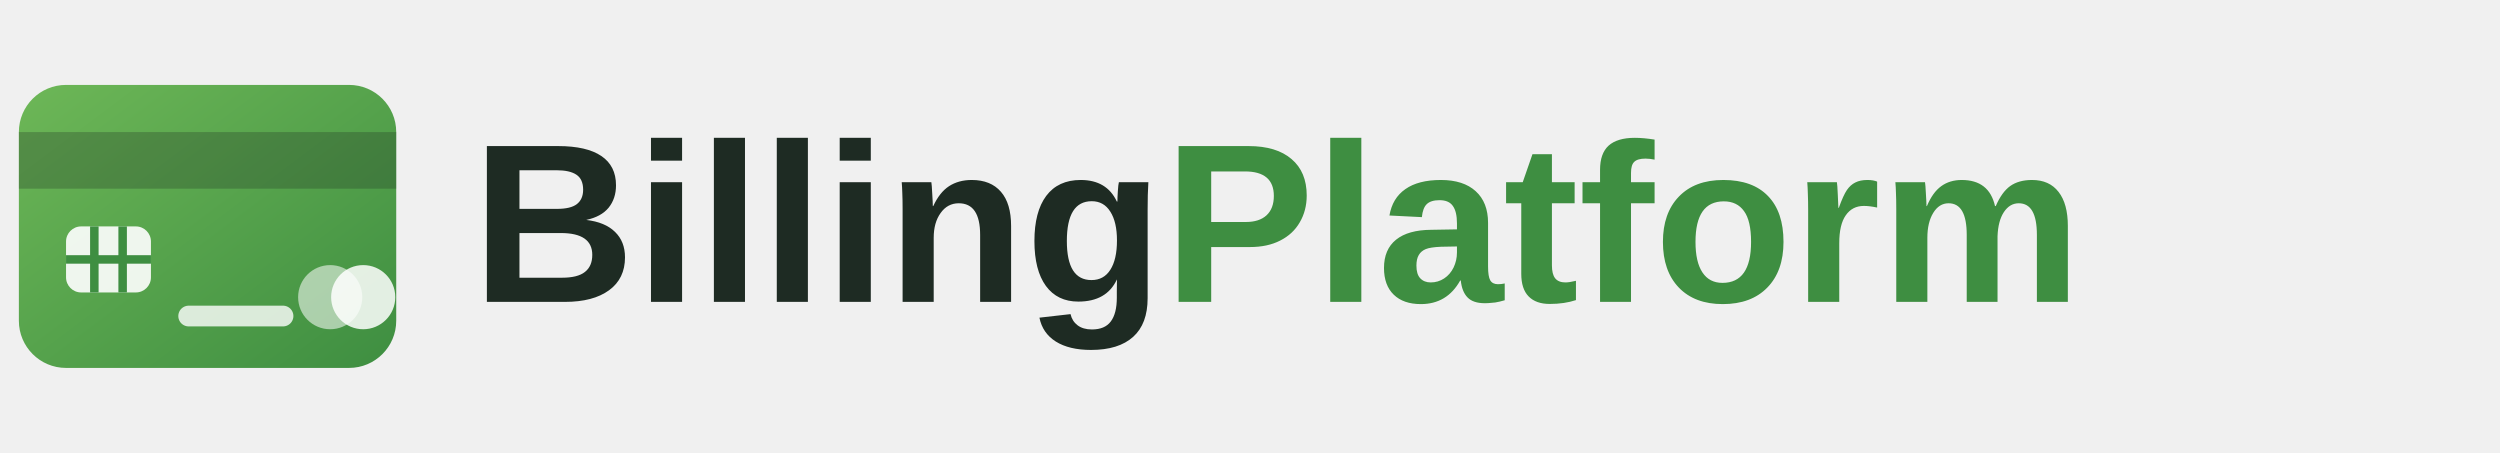
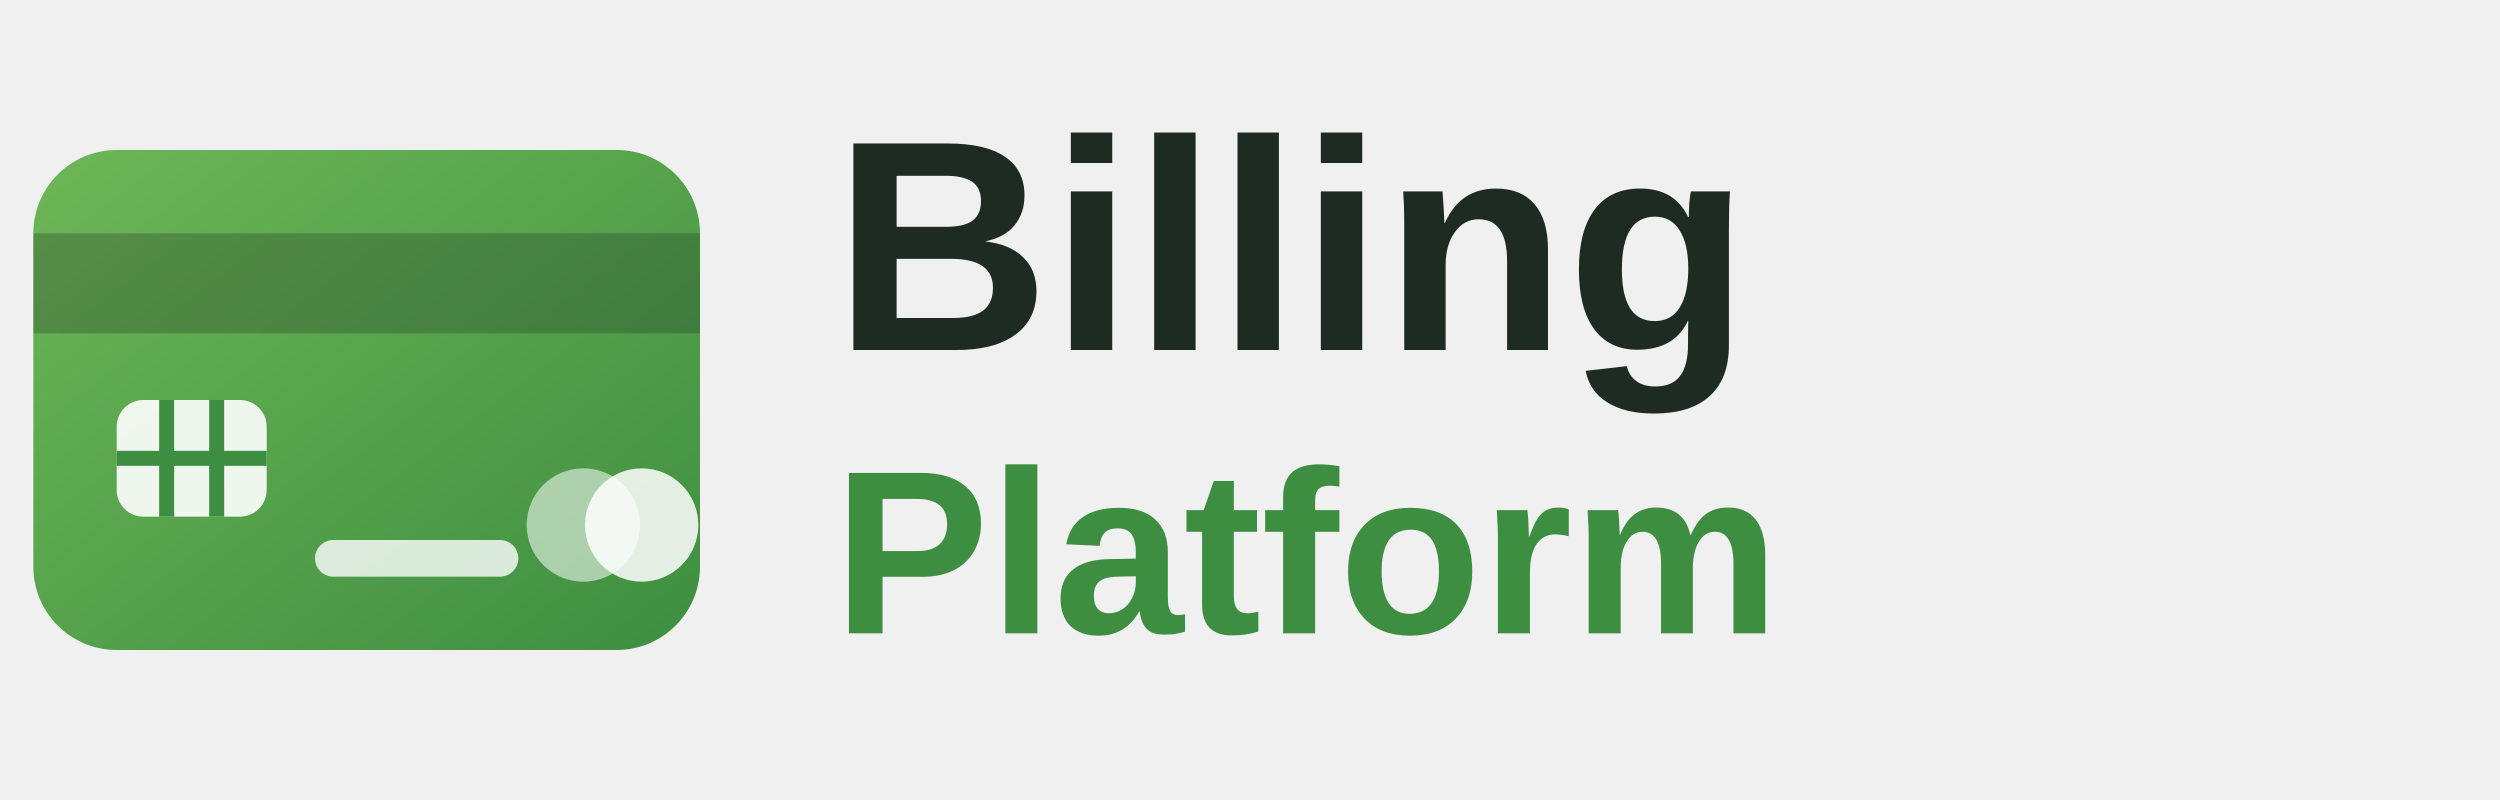
- <svg xmlns="http://www.w3.org/2000/svg" viewBox="0 0 265 48" role="img" aria-label="Billing Platform">
+ <svg xmlns="http://www.w3.org/2000/svg" viewBox="0 0 150 48" role="img" aria-label="Billing Platform">
  <defs>
    <linearGradient id="bp-g" x1="0" y1="0" x2="1" y2="1">
      <stop offset="0" stop-color="#6DB757" />
      <stop offset="1" stop-color="#3E8E41" />
    </linearGradient>
  </defs>
  <g>
    <rect x="2" y="9" width="40" height="30" rx="5" fill="url(#bp-g)" />
    <rect x="2" y="14" width="40" height="6" fill="#1E2B23" fill-opacity="0.28" />
    <rect x="7" y="24" width="9" height="7" rx="1.6" fill="#ffffff" fill-opacity="0.9" />
    <path d="M7 27.5h9M10 24v7M13 24v7" stroke="#3E8E41" stroke-width="0.9" />
    <path d="M20 33.5h10" stroke="#ffffff" stroke-opacity="0.8" stroke-width="2.2" stroke-linecap="round" />
    <circle cx="35" cy="31.5" r="3.4" fill="#ffffff" fill-opacity="0.55" />
    <circle cx="38.5" cy="31.5" r="3.4" fill="#ffffff" fill-opacity="0.85" />
  </g>
-   <text x="50" y="32" font-family="Segoe UI, Arial, sans-serif" font-size="24" font-weight="700" fill="#1E2B23">Billing<tspan fill="#3E8E41"> Platform</tspan>
-   </text>
+   <text x="50" y="21" font-family="Segoe UI, Arial, sans-serif" font-size="18" font-weight="700" fill="#1E2B23">Billing</text>
+   <text x="50" y="38" font-family="Segoe UI, Arial, sans-serif" font-size="14" font-weight="700" fill="#3E8E41">Platform</text>
</svg>
